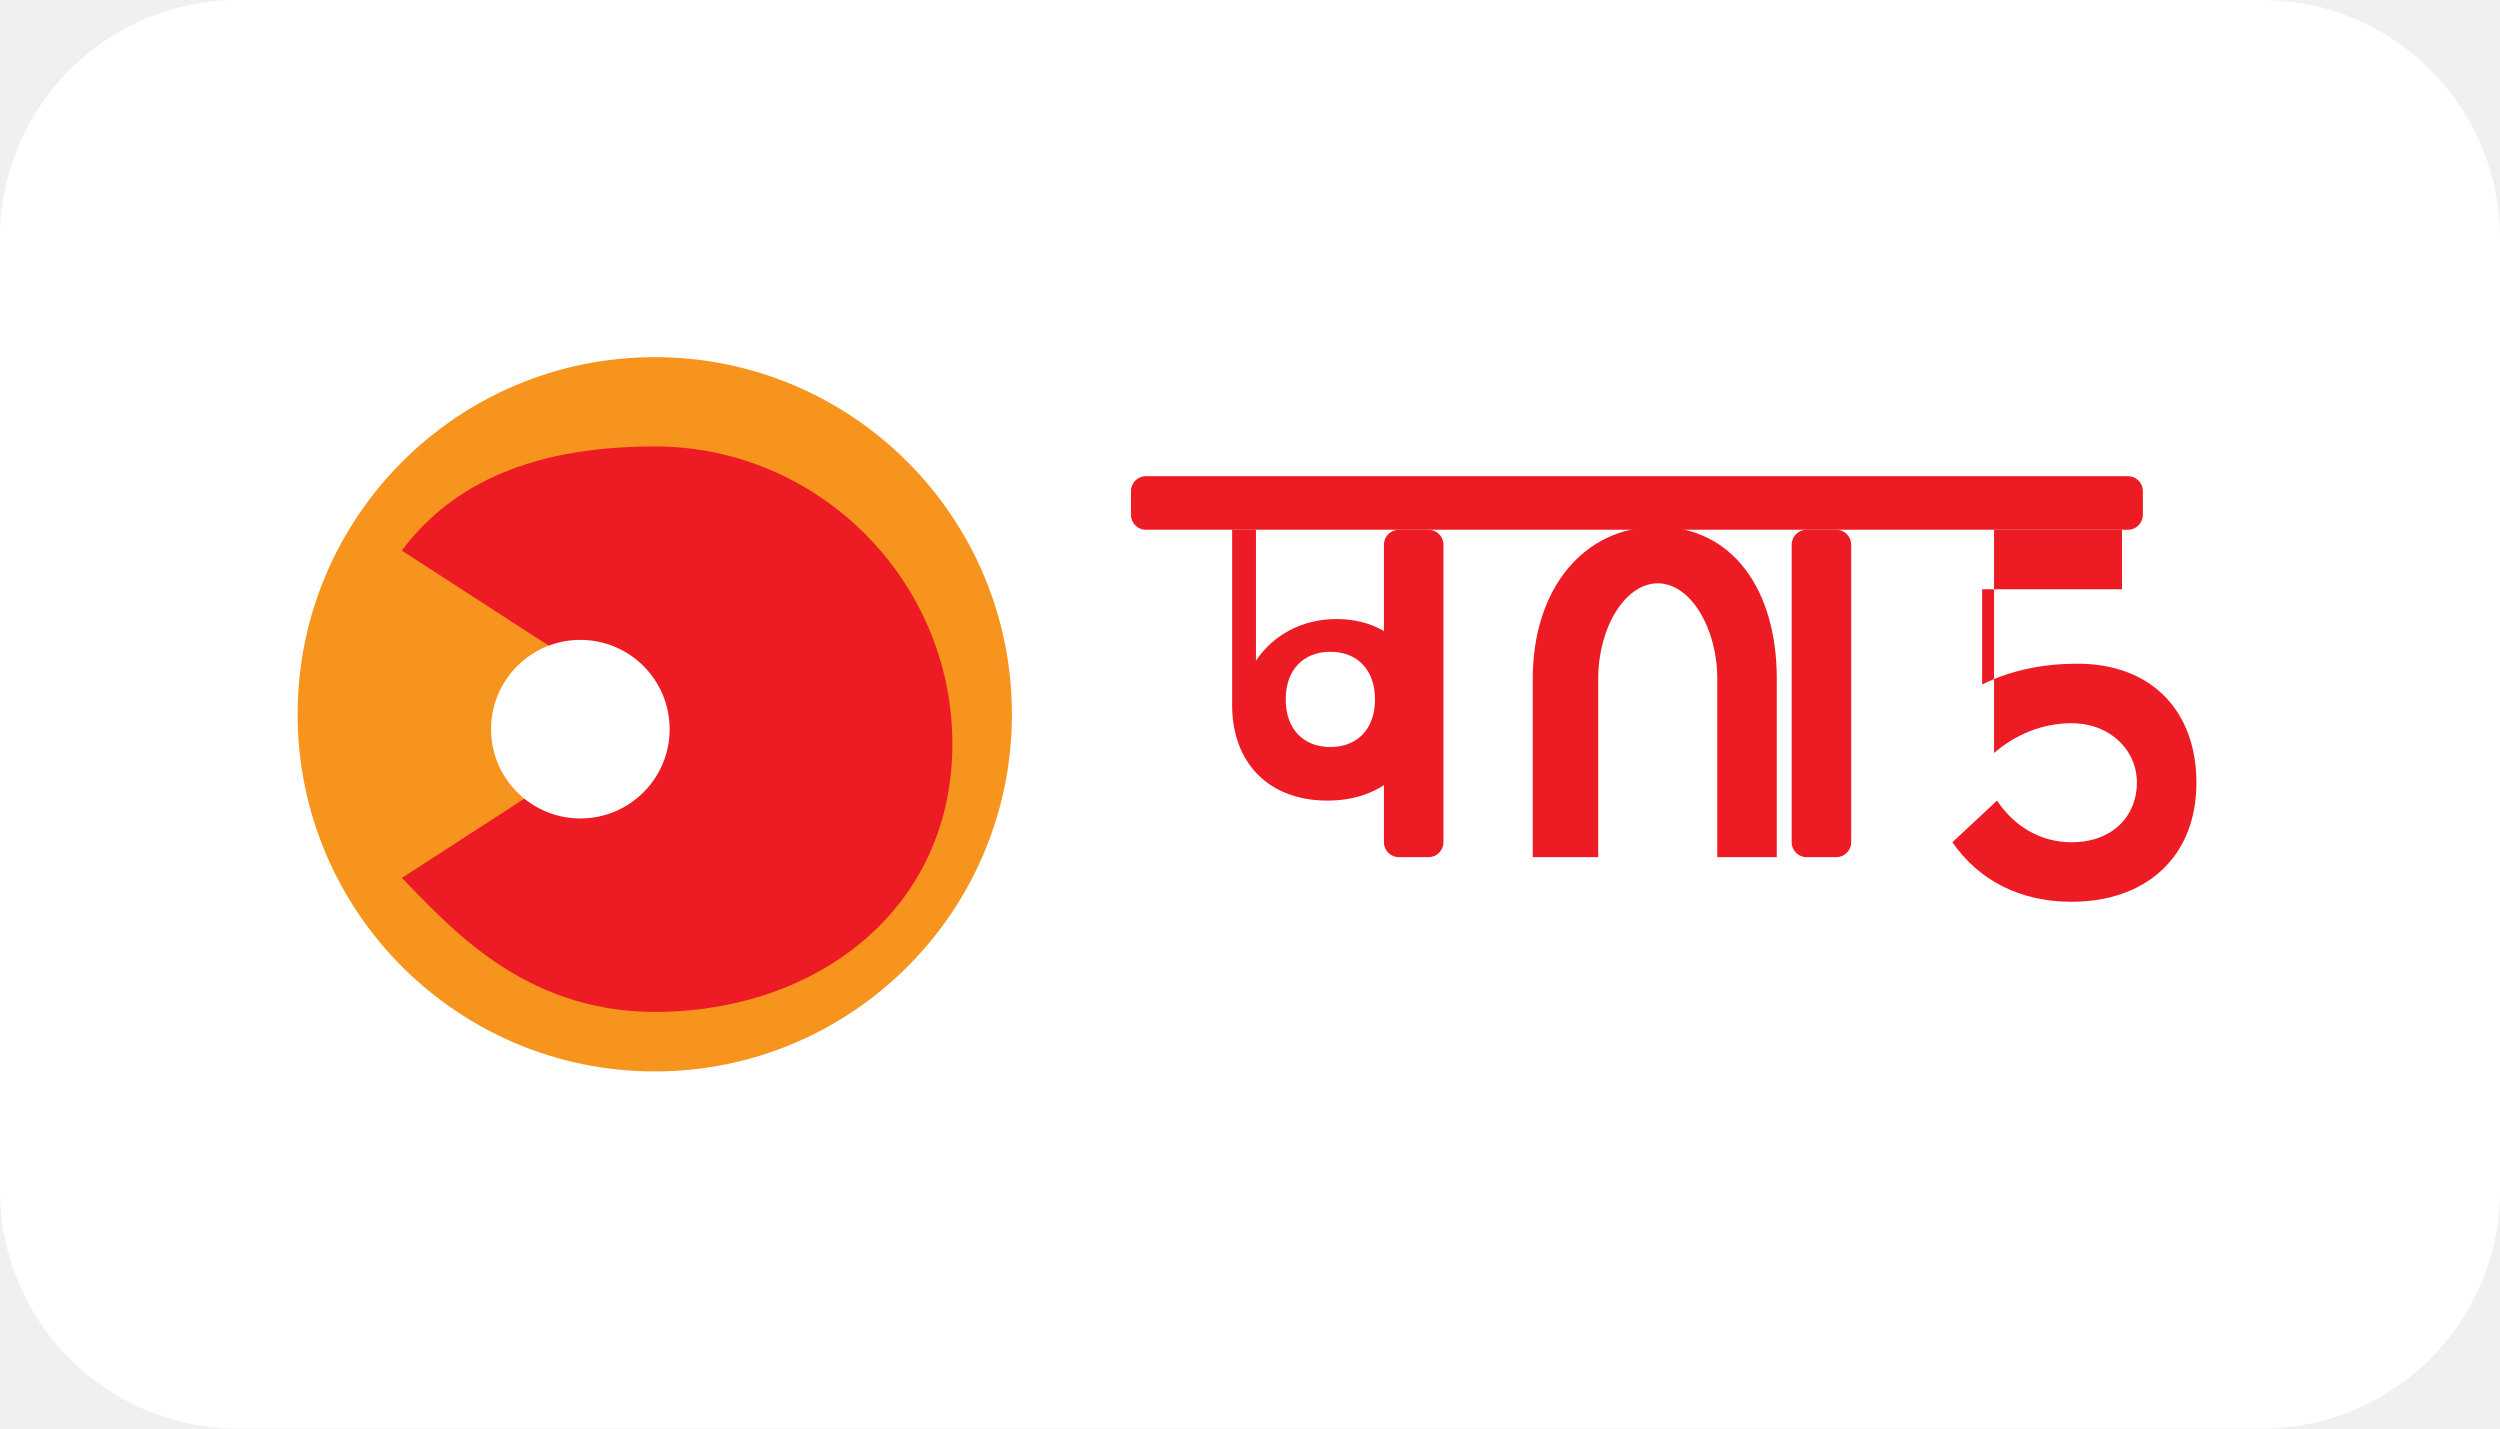
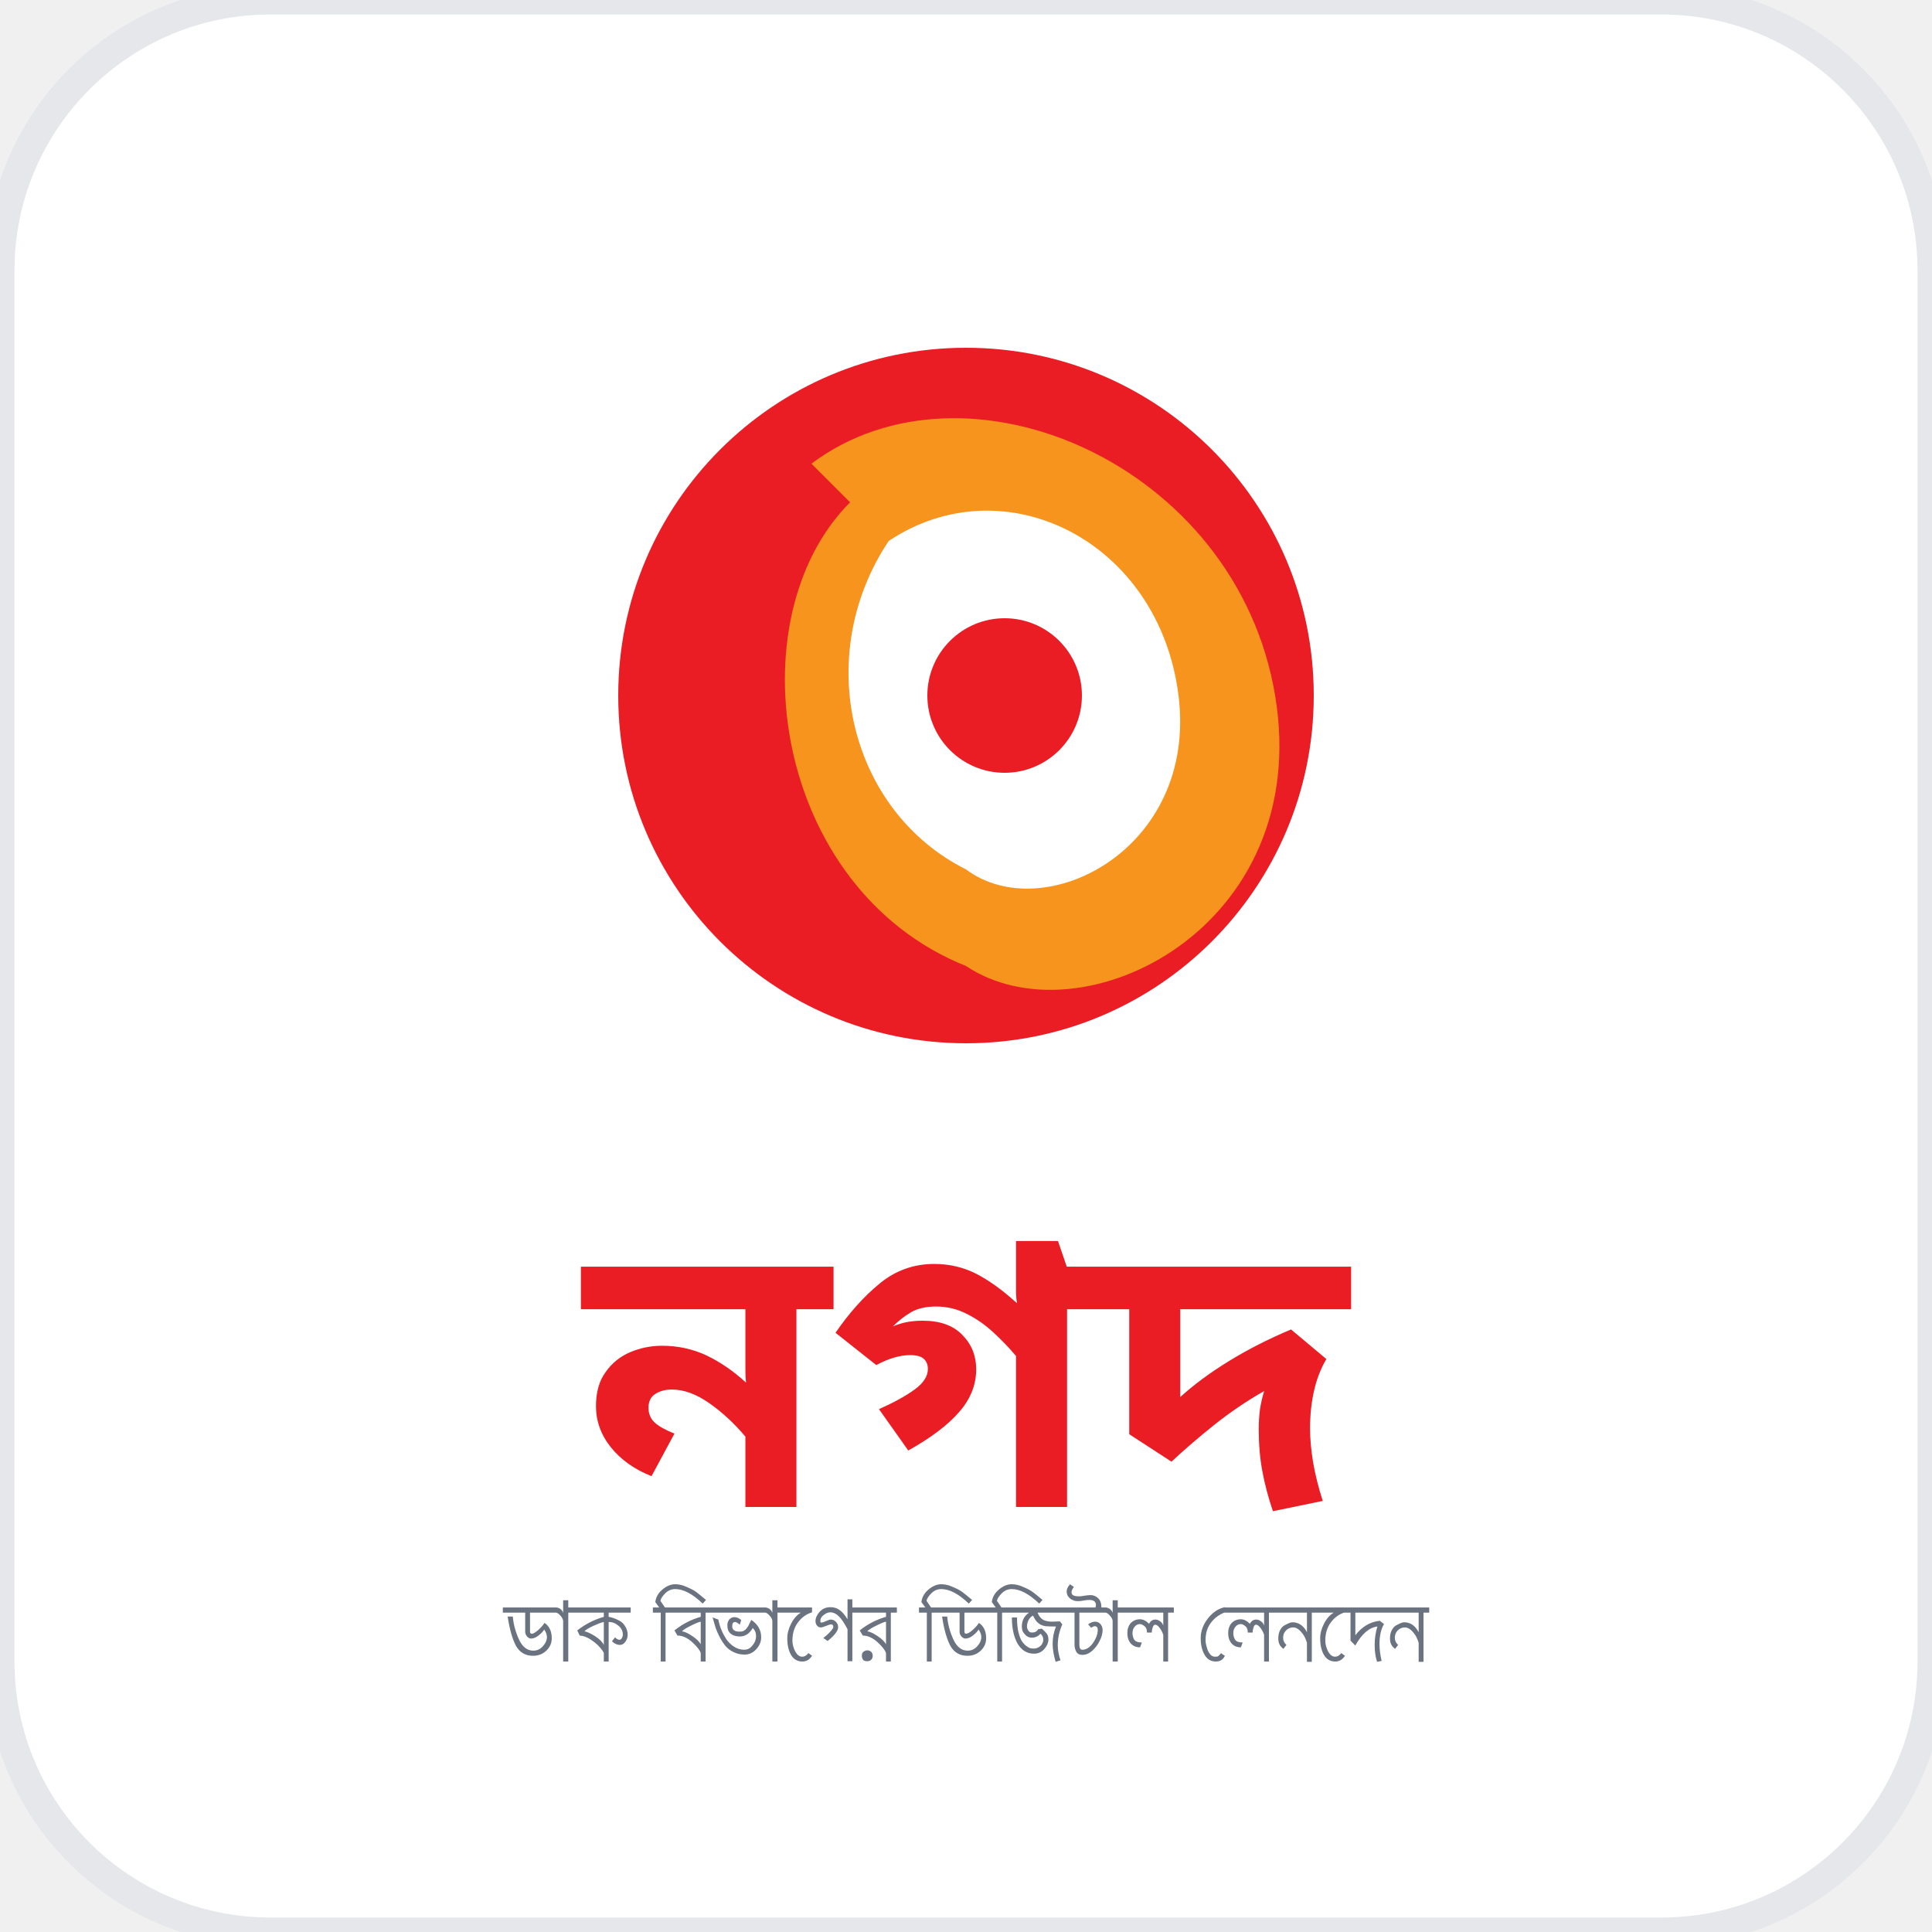
- <svg xmlns="http://www.w3.org/2000/svg" viewBox="0 0 84 48" width="84" height="48">
-   <rect width="84" height="48" rx="8" fill="#FFFFFF" />
-   <g transform="translate(10, 12)">
-     <g transform="translate(0, 0)">
-       <circle cx="12" cy="12" r="12" fill="#F7941D" />
-       <path d="M12 3C17.5 3 22 7.5 22 13C22 18.5 17.5 22 12 22C7.5 22 5 19 3.5 17.5L12 12L3.5 6.5C5 4.5 7.5 3 12 3Z" fill="#ED1C24" />
-       <circle cx="9.5" cy="12.5" r="3" fill="#FFFFFF" />
+ <svg xmlns="http://www.w3.org/2000/svg" viewBox="0 0 100 100" width="100" height="100">
+   <rect width="100" height="100" rx="14" fill="#FFFFFF" stroke="#E5E7EB" stroke-width="1.5" />
+   <g transform="translate(24, 12)">
+     <g transform="translate(26, 24)">
+       <circle cx="0" cy="0" r="18" fill="#EA1D25" />
+       <path d="M-8 -12 C0 -18, 14 -12, 16 0 C18 12, 6 18, 0 14 C-10 10, -12 -4, -6 -10 Z" fill="#F7941D" />
+       <path d="M-4 -8 C2 -12, 10 -8, 11 0 C12 8, 4 12, 0 9 C-6 6, -8 -2, -4 -8 Z" fill="#FFFFFF" />
+       <circle cx="2" cy="0" r="4" fill="#EA1D25" />
    </g>
-     <g fill="#ED1C24" transform="translate(28, 4)">
-       <rect x="0" y="0" width="34" height="1.8" rx="0.5" />
-       <path d="M2 1.8h2.2v4.4c.6-.9 1.6-1.4 2.7-1.4 1.7 0 2.9 1.1 2.9 2.9 0 2-1.3 3.2-3.2 3.2-2 0-3.2-1.3-3.2-3.2V1.8zm4.7 7.3c.9 0 1.5-.6 1.5-1.6s-.6-1.6-1.5-1.6-1.5.6-1.5 1.6.6 1.6 1.5 1.6z" />
-       <rect x="8.5" y="1.8" width="2" height="11" rx="0.5" />
-       <path d="M13.5 6.8c0-3 1.7-5.1 4.2-5.1s4 2.1 4 5.1v6h-2v-6c0-1.7-.9-3.2-2-3.2s-2 1.5-2 3.2v6h-2.2V6.8z" />
-       <rect x="22.2" y="1.8" width="2" height="11" rx="0.5" />
-       <path d="M26.5 1.8h6.8v2h-4.7v3.2c1-.5 2.1-.7 3.2-.7 2.5 0 4 1.6 4 4 0 2.5-1.7 4-4.2 4-1.7 0-3.1-.7-4-2l1.5-1.4c.6.9 1.5 1.4 2.5 1.4 1.4 0 2.2-.9 2.2-2s-.9-2-2.2-2c-1 0-1.9.4-2.6 1V1.8z" />
-     </g>
+     <text x="26" y="66" text-anchor="middle" font-family="'SolaimanLipi', 'Noto Sans Bengali', sans-serif" font-weight="900" font-size="20" fill="#EA1D25">
+       নগদ
+     </text>
+     <text x="26" y="74" text-anchor="middle" font-family="'Plus Jakarta Sans', sans-serif" font-weight="600" font-size="5" fill="#6B7280">
+       ডাক বিভাগের ডিজিটাল লেনদেন
+     </text>
  </g>
</svg>
